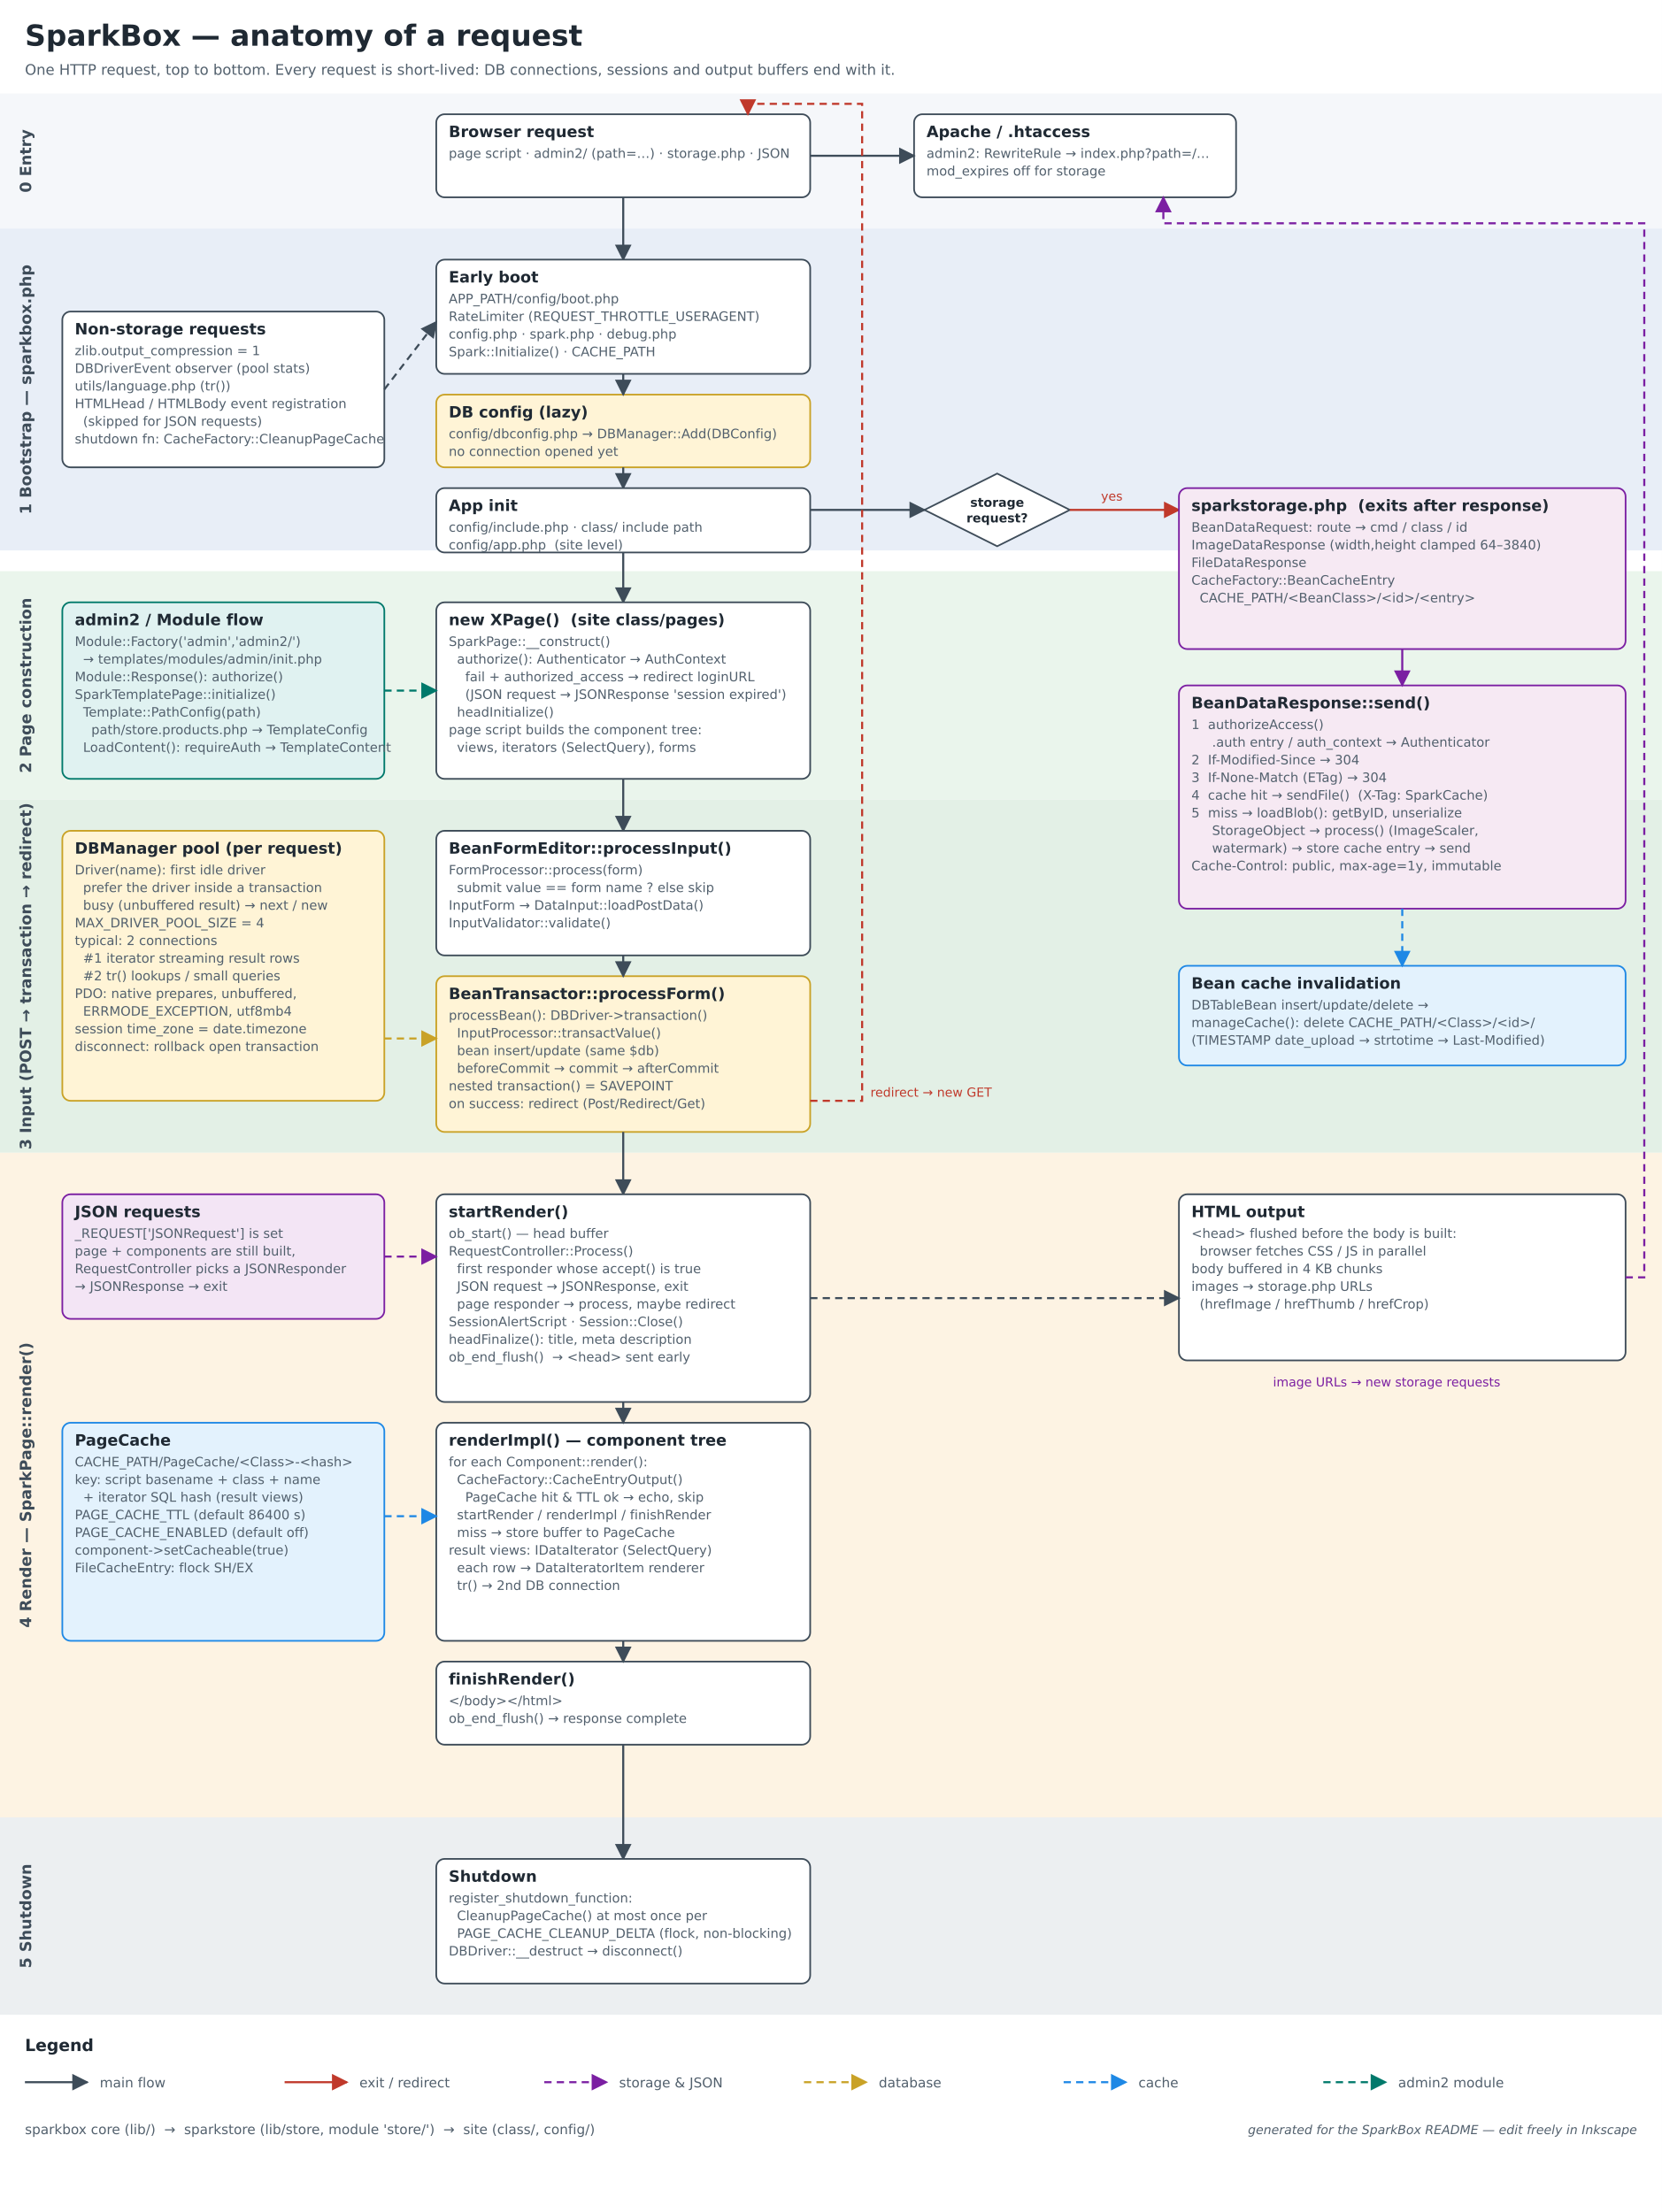
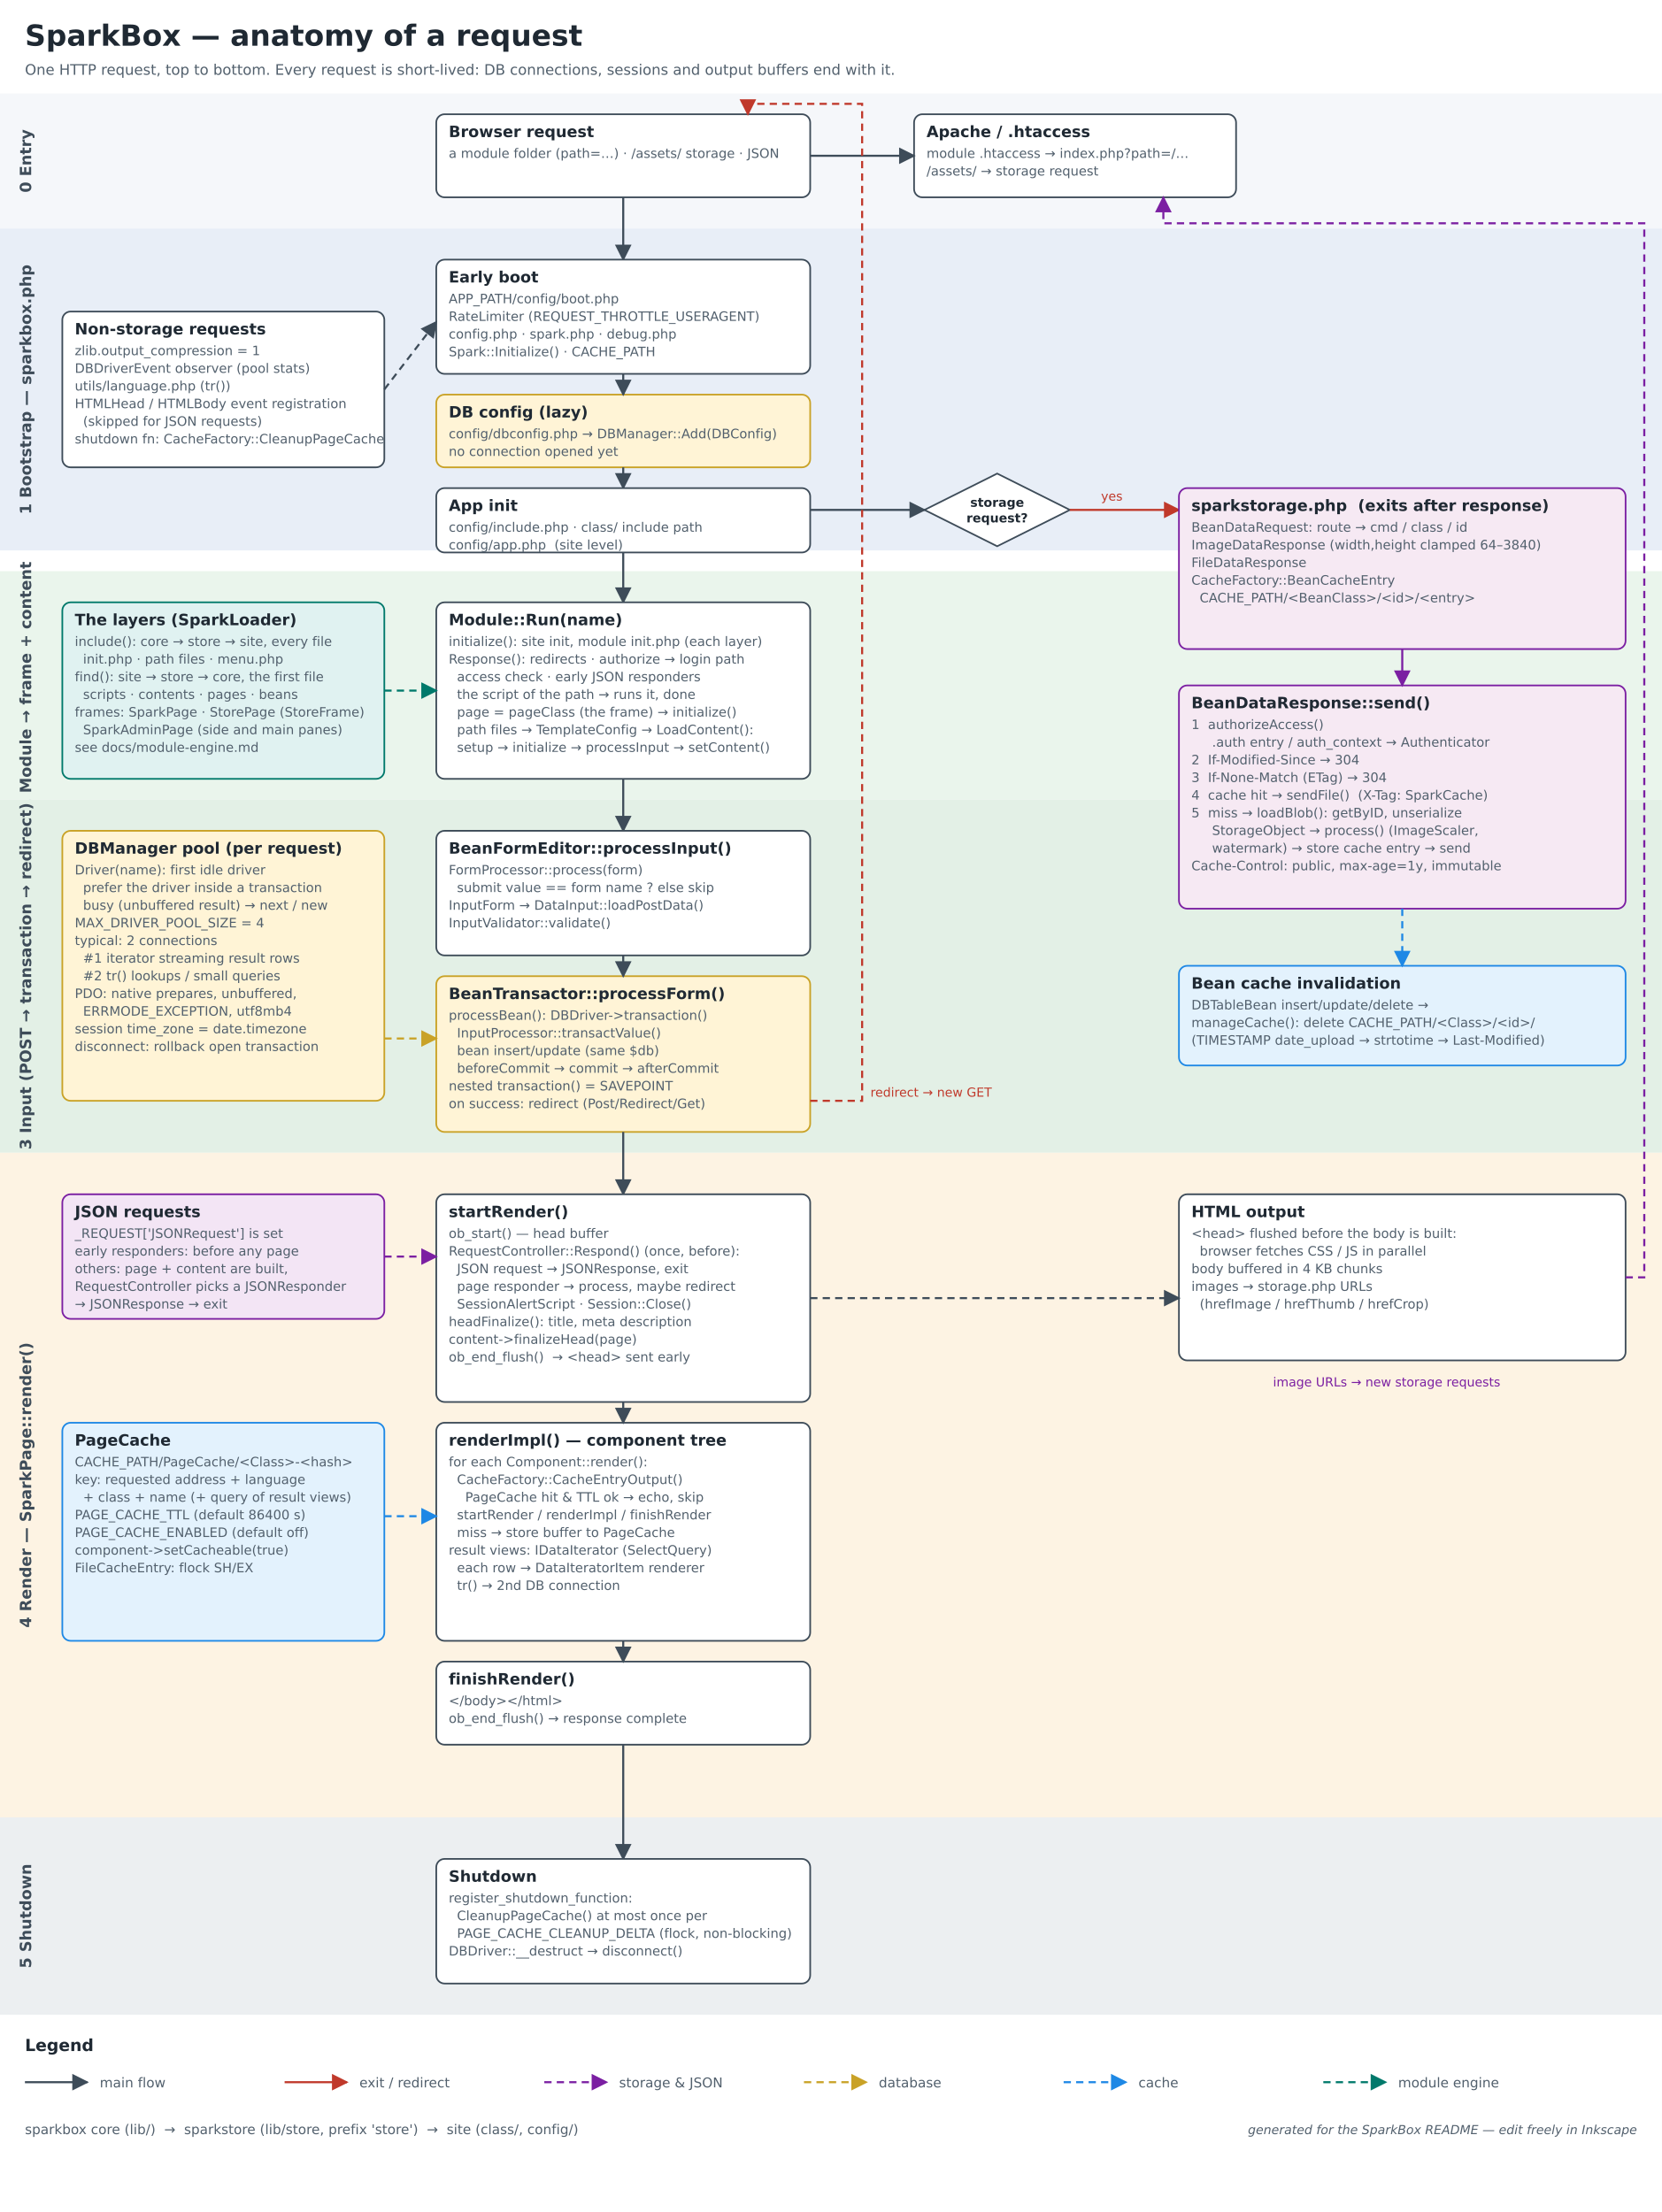
<svg xmlns="http://www.w3.org/2000/svg" width="1600" height="2130" viewBox="0 0 1600 2130">
  <defs>
    <marker id="ma" viewBox="0 0 10 10" refX="9" refY="5" markerWidth="8" markerHeight="8" orient="auto-start-reverse">
      <path d="M0,0 L10,5 L0,10 z" fill="#3e4c59" />
    </marker>
    <marker id="mr" viewBox="0 0 10 10" refX="9" refY="5" markerWidth="8" markerHeight="8" orient="auto-start-reverse">
      <path d="M0,0 L10,5 L0,10 z" fill="#c0392b" />
    </marker>
    <marker id="mp" viewBox="0 0 10 10" refX="9" refY="5" markerWidth="8" markerHeight="8" orient="auto-start-reverse">
      <path d="M0,0 L10,5 L0,10 z" fill="#7b1fa2" />
    </marker>
    <marker id="mb" viewBox="0 0 10 10" refX="9" refY="5" markerWidth="8" markerHeight="8" orient="auto-start-reverse">
      <path d="M0,0 L10,5 L0,10 z" fill="#1e88e5" />
    </marker>
    <marker id="my" viewBox="0 0 10 10" refX="9" refY="5" markerWidth="8" markerHeight="8" orient="auto-start-reverse">
      <path d="M0,0 L10,5 L0,10 z" fill="#c9a227" />
    </marker>
    <marker id="mg" viewBox="0 0 10 10" refX="9" refY="5" markerWidth="8" markerHeight="8" orient="auto-start-reverse">
      <path d="M0,0 L10,5 L0,10 z" fill="#00796b" />
    </marker>
  </defs>
  <rect width="1600" height="2130" fill="#ffffff" />
  <rect x="0" y="90" width="1600" height="130" fill="#f5f7fa" />
  <text transform="translate(30,155.0) rotate(-90)" style="font-family:'DejaVu Sans',Arial,sans-serif;font-size:15px;font-weight:bold;fill:#3e4c59" text-anchor="middle">0  Entry</text>
  <rect x="0" y="220" width="1600" height="310" fill="#e8eef7" />
  <text transform="translate(30,375.0) rotate(-90)" style="font-family:'DejaVu Sans',Arial,sans-serif;font-size:15px;font-weight:bold;fill:#3e4c59" text-anchor="middle">1  Bootstrap — sparkbox.php</text>
  <rect x="0" y="550" width="1600" height="220" fill="#eaf5ec" />
-   <text transform="translate(30,660.0) rotate(-90)" style="font-family:'DejaVu Sans',Arial,sans-serif;font-size:15px;font-weight:bold;fill:#3e4c59" text-anchor="middle">2  Page construction</text>
+   <text transform="translate(30,660.0) rotate(-90)" style="font-family:'DejaVu Sans',Arial,sans-serif;font-size:15px;font-weight:bold;fill:#3e4c59" text-anchor="middle">2  Module → frame + content</text>
  <rect x="0" y="770" width="1600" height="340" fill="#e3f0e6" />
  <text transform="translate(30,940.0) rotate(-90)" style="font-family:'DejaVu Sans',Arial,sans-serif;font-size:15px;font-weight:bold;fill:#3e4c59" text-anchor="middle">3  Input (POST → transaction → redirect)</text>
  <rect x="0" y="1110" width="1600" height="640" fill="#fdf3e3" />
  <text transform="translate(30,1430.0) rotate(-90)" style="font-family:'DejaVu Sans',Arial,sans-serif;font-size:15px;font-weight:bold;fill:#3e4c59" text-anchor="middle">4  Render — SparkPage::render()</text>
  <rect x="0" y="1750" width="1600" height="190" fill="#eceff1" />
  <text transform="translate(30,1845.0) rotate(-90)" style="font-family:'DejaVu Sans',Arial,sans-serif;font-size:15px;font-weight:bold;fill:#3e4c59" text-anchor="middle">5  Shutdown</text>
  <text x="24" y="44" xml:space="preserve" style="font-family:'DejaVu Sans',Arial,sans-serif;font-size:28px;font-weight:bold;fill:#1f2933" text-anchor="start">SparkBox — anatomy of a request</text>
  <text x="24" y="72" xml:space="preserve" style="font-family:'DejaVu Sans',Arial,sans-serif;font-size:14px;font-weight:normal;fill:#52606d" text-anchor="start">One HTTP request, top to bottom. Every request is short-lived: DB connections, sessions and output buffers end with it.</text>
  <rect x="420" y="110" width="360" height="80" rx="8" fill="#ffffff" stroke="#3e4c59" stroke-width="1.6" />
  <text x="432" y="132" xml:space="preserve" style="font-family:'DejaVu Sans',Arial,sans-serif;font-size:15px;font-weight:bold;fill:#1f2933" text-anchor="start">Browser request</text>
-   <text x="432" y="152" xml:space="preserve" style="font-family:'DejaVu Sans',Arial,sans-serif;font-size:12.5px;font-weight:normal;fill:#52606d" text-anchor="start">page script · admin2/ (path=…) · storage.php · JSON</text>
+   <text x="432" y="152" xml:space="preserve" style="font-family:'DejaVu Sans',Arial,sans-serif;font-size:12.5px;font-weight:normal;fill:#52606d" text-anchor="start">a module folder (path=…) · /assets/ storage · JSON</text>
  <rect x="880" y="110" width="310" height="80" rx="8" fill="#ffffff" stroke="#3e4c59" stroke-width="1.6" />
  <text x="892" y="132" xml:space="preserve" style="font-family:'DejaVu Sans',Arial,sans-serif;font-size:15px;font-weight:bold;fill:#1f2933" text-anchor="start">Apache / .htaccess</text>
-   <text x="892" y="152" xml:space="preserve" style="font-family:'DejaVu Sans',Arial,sans-serif;font-size:12.5px;font-weight:normal;fill:#52606d" text-anchor="start">admin2: RewriteRule → index.php?path=/…</text>
-   <text x="892" y="169" xml:space="preserve" style="font-family:'DejaVu Sans',Arial,sans-serif;font-size:12.5px;font-weight:normal;fill:#52606d" text-anchor="start">mod_expires off for storage</text>
+   <text x="892" y="152" xml:space="preserve" style="font-family:'DejaVu Sans',Arial,sans-serif;font-size:12.5px;font-weight:normal;fill:#52606d" text-anchor="start">module .htaccess → index.php?path=/…</text>
+   <text x="892" y="169" xml:space="preserve" style="font-family:'DejaVu Sans',Arial,sans-serif;font-size:12.5px;font-weight:normal;fill:#52606d" text-anchor="start">/assets/ → storage request</text>
  <line x1="780" y1="150" x2="880" y2="150" stroke="#3e4c59" stroke-width="2" marker-end="url(#ma)" />
  <line x1="600" y1="190" x2="600" y2="250" stroke="#3e4c59" stroke-width="2" marker-end="url(#ma)" />
  <rect x="420" y="250" width="360" height="110" rx="8" fill="#ffffff" stroke="#3e4c59" stroke-width="1.6" />
  <text x="432" y="272" xml:space="preserve" style="font-family:'DejaVu Sans',Arial,sans-serif;font-size:15px;font-weight:bold;fill:#1f2933" text-anchor="start">Early boot</text>
  <text x="432" y="292" xml:space="preserve" style="font-family:'DejaVu Sans',Arial,sans-serif;font-size:12.5px;font-weight:normal;fill:#52606d" text-anchor="start">APP_PATH/config/boot.php</text>
  <text x="432" y="309" xml:space="preserve" style="font-family:'DejaVu Sans',Arial,sans-serif;font-size:12.5px;font-weight:normal;fill:#52606d" text-anchor="start">RateLimiter (REQUEST_THROTTLE_USERAGENT)</text>
  <text x="432" y="326" xml:space="preserve" style="font-family:'DejaVu Sans',Arial,sans-serif;font-size:12.5px;font-weight:normal;fill:#52606d" text-anchor="start">config.php · spark.php · debug.php</text>
  <text x="432" y="343" xml:space="preserve" style="font-family:'DejaVu Sans',Arial,sans-serif;font-size:12.5px;font-weight:normal;fill:#52606d" text-anchor="start">Spark::Initialize() · CACHE_PATH</text>
  <rect x="420" y="380" width="360" height="70" rx="8" fill="#fff4d6" stroke="#c9a227" stroke-width="1.6" />
  <text x="432" y="402" xml:space="preserve" style="font-family:'DejaVu Sans',Arial,sans-serif;font-size:15px;font-weight:bold;fill:#1f2933" text-anchor="start">DB config (lazy)</text>
  <text x="432" y="422" xml:space="preserve" style="font-family:'DejaVu Sans',Arial,sans-serif;font-size:12.5px;font-weight:normal;fill:#52606d" text-anchor="start">config/dbconfig.php → DBManager::Add(DBConfig)</text>
  <text x="432" y="439" xml:space="preserve" style="font-family:'DejaVu Sans',Arial,sans-serif;font-size:12.5px;font-weight:normal;fill:#52606d" text-anchor="start">no connection opened yet</text>
  <line x1="600" y1="360" x2="600" y2="380" stroke="#3e4c59" stroke-width="2" marker-end="url(#ma)" />
  <line x1="600" y1="450" x2="600" y2="470" stroke="#3e4c59" stroke-width="2" marker-end="url(#ma)" />
  <rect x="420" y="470" width="360" height="62" rx="8" fill="#ffffff" stroke="#3e4c59" stroke-width="1.6" />
  <text x="432" y="492" xml:space="preserve" style="font-family:'DejaVu Sans',Arial,sans-serif;font-size:15px;font-weight:bold;fill:#1f2933" text-anchor="start">App init</text>
  <text x="432" y="512" xml:space="preserve" style="font-family:'DejaVu Sans',Arial,sans-serif;font-size:12.5px;font-weight:normal;fill:#52606d" text-anchor="start">config/include.php · class/ include path</text>
  <text x="432" y="529" xml:space="preserve" style="font-family:'DejaVu Sans',Arial,sans-serif;font-size:12.5px;font-weight:normal;fill:#52606d" text-anchor="start">config/app.php  (site level)</text>
  <polygon points="890,491 960,456 1030,491 960,526" fill="#ffffff" stroke="#3e4c59" stroke-width="1.6" />
  <text x="960" y="488" xml:space="preserve" style="font-family:'DejaVu Sans',Arial,sans-serif;font-size:12px;font-weight:bold;fill:#1f2933" text-anchor="middle">storage</text>
  <text x="960" y="503" xml:space="preserve" style="font-family:'DejaVu Sans',Arial,sans-serif;font-size:12px;font-weight:bold;fill:#1f2933" text-anchor="middle">request?</text>
  <line x1="780" y1="491" x2="890" y2="491" stroke="#3e4c59" stroke-width="2" marker-end="url(#ma)" />
  <line x1="1030" y1="491" x2="1135" y2="491" stroke="#c0392b" stroke-width="2" marker-end="url(#mr)" />
  <text x="1060" y="482" xml:space="preserve" style="font-family:'DejaVu Sans',Arial,sans-serif;font-size:12px;font-weight:normal;fill:#c0392b" text-anchor="start">yes</text>
  <rect x="450" y="252" width="0" height="0" rx="8" fill="#ffffff" stroke="#3e4c59" stroke-width="1.6" />
  <text x="462" y="274" xml:space="preserve" style="font-family:'DejaVu Sans',Arial,sans-serif;font-size:15px;font-weight:bold;fill:#1f2933" text-anchor="start" />
  <rect x="60" y="300" width="310" height="150" rx="8" fill="#ffffff" stroke="#3e4c59" stroke-width="1.6" />
  <text x="72" y="322" xml:space="preserve" style="font-family:'DejaVu Sans',Arial,sans-serif;font-size:15px;font-weight:bold;fill:#1f2933" text-anchor="start">Non-storage requests</text>
  <text x="72" y="342" xml:space="preserve" style="font-family:'DejaVu Sans',Arial,sans-serif;font-size:12.5px;font-weight:normal;fill:#52606d" text-anchor="start">zlib.output_compression = 1</text>
  <text x="72" y="359" xml:space="preserve" style="font-family:'DejaVu Sans',Arial,sans-serif;font-size:12.5px;font-weight:normal;fill:#52606d" text-anchor="start">DBDriverEvent observer (pool stats)</text>
  <text x="72" y="376" xml:space="preserve" style="font-family:'DejaVu Sans',Arial,sans-serif;font-size:12.5px;font-weight:normal;fill:#52606d" text-anchor="start">utils/language.php (tr())</text>
  <text x="72" y="393" xml:space="preserve" style="font-family:'DejaVu Sans',Arial,sans-serif;font-size:12.5px;font-weight:normal;fill:#52606d" text-anchor="start">HTMLHead / HTMLBody event registration</text>
  <text x="72" y="410" xml:space="preserve" style="font-family:'DejaVu Sans',Arial,sans-serif;font-size:12.5px;font-weight:normal;fill:#52606d" text-anchor="start">  (skipped for JSON requests)</text>
  <text x="72" y="427" xml:space="preserve" style="font-family:'DejaVu Sans',Arial,sans-serif;font-size:12.5px;font-weight:normal;fill:#52606d" text-anchor="start">shutdown fn: CacheFactory::CleanupPageCache</text>
  <line x1="370" y1="375" x2="420" y2="310" stroke="#3e4c59" stroke-width="2" stroke-dasharray="7 5" marker-end="url(#ma)" />
  <rect x="1135" y="470" width="430" height="155" rx="8" fill="#f6e9f3" stroke="#7b1fa2" stroke-width="1.6" />
  <text x="1147" y="492" xml:space="preserve" style="font-family:'DejaVu Sans',Arial,sans-serif;font-size:15px;font-weight:bold;fill:#1f2933" text-anchor="start">sparkstorage.php  (exits after response)</text>
  <text x="1147" y="512" xml:space="preserve" style="font-family:'DejaVu Sans',Arial,sans-serif;font-size:12.5px;font-weight:normal;fill:#52606d" text-anchor="start">BeanDataRequest: route → cmd / class / id</text>
  <text x="1147" y="529" xml:space="preserve" style="font-family:'DejaVu Sans',Arial,sans-serif;font-size:12.5px;font-weight:normal;fill:#52606d" text-anchor="start">ImageDataResponse (width,height clamped 64–3840)</text>
  <text x="1147" y="546" xml:space="preserve" style="font-family:'DejaVu Sans',Arial,sans-serif;font-size:12.5px;font-weight:normal;fill:#52606d" text-anchor="start">FileDataResponse</text>
  <text x="1147" y="563" xml:space="preserve" style="font-family:'DejaVu Sans',Arial,sans-serif;font-size:12.5px;font-weight:normal;fill:#52606d" text-anchor="start">CacheFactory::BeanCacheEntry</text>
  <text x="1147" y="580" xml:space="preserve" style="font-family:'DejaVu Sans',Arial,sans-serif;font-size:12.5px;font-weight:normal;fill:#52606d" text-anchor="start">  CACHE_PATH/&lt;BeanClass&gt;/&lt;id&gt;/&lt;entry&gt;</text>
  <rect x="1135" y="660" width="430" height="215" rx="8" fill="#f6e9f3" stroke="#7b1fa2" stroke-width="1.6" />
  <text x="1147" y="682" xml:space="preserve" style="font-family:'DejaVu Sans',Arial,sans-serif;font-size:15px;font-weight:bold;fill:#1f2933" text-anchor="start">BeanDataResponse::send()</text>
  <text x="1147" y="702" xml:space="preserve" style="font-family:'DejaVu Sans',Arial,sans-serif;font-size:12.5px;font-weight:normal;fill:#52606d" text-anchor="start">1  authorizeAccess()</text>
  <text x="1147" y="719" xml:space="preserve" style="font-family:'DejaVu Sans',Arial,sans-serif;font-size:12.5px;font-weight:normal;fill:#52606d" text-anchor="start">     .auth entry / auth_context → Authenticator</text>
  <text x="1147" y="736" xml:space="preserve" style="font-family:'DejaVu Sans',Arial,sans-serif;font-size:12.5px;font-weight:normal;fill:#52606d" text-anchor="start">2  If-Modified-Since → 304</text>
  <text x="1147" y="753" xml:space="preserve" style="font-family:'DejaVu Sans',Arial,sans-serif;font-size:12.5px;font-weight:normal;fill:#52606d" text-anchor="start">3  If-None-Match (ETag) → 304</text>
  <text x="1147" y="770" xml:space="preserve" style="font-family:'DejaVu Sans',Arial,sans-serif;font-size:12.5px;font-weight:normal;fill:#52606d" text-anchor="start">4  cache hit → sendFile()  (X-Tag: SparkCache)</text>
  <text x="1147" y="787" xml:space="preserve" style="font-family:'DejaVu Sans',Arial,sans-serif;font-size:12.5px;font-weight:normal;fill:#52606d" text-anchor="start">5  miss → loadBlob(): getByID, unserialize</text>
  <text x="1147" y="804" xml:space="preserve" style="font-family:'DejaVu Sans',Arial,sans-serif;font-size:12.5px;font-weight:normal;fill:#52606d" text-anchor="start">     StorageObject → process() (ImageScaler,</text>
  <text x="1147" y="821" xml:space="preserve" style="font-family:'DejaVu Sans',Arial,sans-serif;font-size:12.5px;font-weight:normal;fill:#52606d" text-anchor="start">     watermark) → store cache entry → send</text>
  <text x="1147" y="838" xml:space="preserve" style="font-family:'DejaVu Sans',Arial,sans-serif;font-size:12.5px;font-weight:normal;fill:#52606d" text-anchor="start">Cache-Control: public, max-age=1y, immutable</text>
  <line x1="1350" y1="625" x2="1350" y2="660" stroke="#7b1fa2" stroke-width="2" marker-end="url(#mp)" />
  <rect x="1135" y="930" width="430" height="96" rx="8" fill="#e3f2fd" stroke="#1e88e5" stroke-width="1.6" />
  <text x="1147" y="952" xml:space="preserve" style="font-family:'DejaVu Sans',Arial,sans-serif;font-size:15px;font-weight:bold;fill:#1f2933" text-anchor="start">Bean cache invalidation</text>
  <text x="1147" y="972" xml:space="preserve" style="font-family:'DejaVu Sans',Arial,sans-serif;font-size:12.5px;font-weight:normal;fill:#52606d" text-anchor="start">DBTableBean insert/update/delete →</text>
  <text x="1147" y="989" xml:space="preserve" style="font-family:'DejaVu Sans',Arial,sans-serif;font-size:12.5px;font-weight:normal;fill:#52606d" text-anchor="start">manageCache(): delete CACHE_PATH/&lt;Class&gt;/&lt;id&gt;/</text>
  <text x="1147" y="1006" xml:space="preserve" style="font-family:'DejaVu Sans',Arial,sans-serif;font-size:12.5px;font-weight:normal;fill:#52606d" text-anchor="start">(TIMESTAMP date_upload → strtotime → Last-Modified)</text>
  <line x1="1350" y1="875" x2="1350" y2="930" stroke="#1e88e5" stroke-width="2" stroke-dasharray="7 5" marker-end="url(#mb)" />
  <line x1="600" y1="532" x2="600" y2="580" stroke="#3e4c59" stroke-width="2" marker-end="url(#ma)" />
  <rect x="420" y="580" width="360" height="170" rx="8" fill="#ffffff" stroke="#3e4c59" stroke-width="1.6" />
-   <text x="432" y="602" xml:space="preserve" style="font-family:'DejaVu Sans',Arial,sans-serif;font-size:15px;font-weight:bold;fill:#1f2933" text-anchor="start">new XPage()  (site class/pages)</text>
-   <text x="432" y="622" xml:space="preserve" style="font-family:'DejaVu Sans',Arial,sans-serif;font-size:12.5px;font-weight:normal;fill:#52606d" text-anchor="start">SparkPage::__construct()</text>
-   <text x="432" y="639" xml:space="preserve" style="font-family:'DejaVu Sans',Arial,sans-serif;font-size:12.5px;font-weight:normal;fill:#52606d" text-anchor="start">  authorize(): Authenticator → AuthContext</text>
-   <text x="432" y="656" xml:space="preserve" style="font-family:'DejaVu Sans',Arial,sans-serif;font-size:12.5px;font-weight:normal;fill:#52606d" text-anchor="start">    fail + authorized_access → redirect loginURL</text>
-   <text x="432" y="673" xml:space="preserve" style="font-family:'DejaVu Sans',Arial,sans-serif;font-size:12.5px;font-weight:normal;fill:#52606d" text-anchor="start">    (JSON request → JSONResponse 'session expired')</text>
-   <text x="432" y="690" xml:space="preserve" style="font-family:'DejaVu Sans',Arial,sans-serif;font-size:12.5px;font-weight:normal;fill:#52606d" text-anchor="start">  headInitialize()</text>
-   <text x="432" y="707" xml:space="preserve" style="font-family:'DejaVu Sans',Arial,sans-serif;font-size:12.5px;font-weight:normal;fill:#52606d" text-anchor="start">page script builds the component tree:</text>
-   <text x="432" y="724" xml:space="preserve" style="font-family:'DejaVu Sans',Arial,sans-serif;font-size:12.5px;font-weight:normal;fill:#52606d" text-anchor="start">  views, iterators (SelectQuery), forms</text>
+   <text x="432" y="602" xml:space="preserve" style="font-family:'DejaVu Sans',Arial,sans-serif;font-size:15px;font-weight:bold;fill:#1f2933" text-anchor="start">Module::Run(name)</text>
+   <text x="432" y="622" xml:space="preserve" style="font-family:'DejaVu Sans',Arial,sans-serif;font-size:12.5px;font-weight:normal;fill:#52606d" text-anchor="start">initialize(): site init, module init.php (each layer)</text>
+   <text x="432" y="639" xml:space="preserve" style="font-family:'DejaVu Sans',Arial,sans-serif;font-size:12.5px;font-weight:normal;fill:#52606d" text-anchor="start">Response(): redirects · authorize → login path</text>
+   <text x="432" y="656" xml:space="preserve" style="font-family:'DejaVu Sans',Arial,sans-serif;font-size:12.5px;font-weight:normal;fill:#52606d" text-anchor="start">  access check · early JSON responders</text>
+   <text x="432" y="673" xml:space="preserve" style="font-family:'DejaVu Sans',Arial,sans-serif;font-size:12.5px;font-weight:normal;fill:#52606d" text-anchor="start">  the script of the path → runs it, done</text>
+   <text x="432" y="690" xml:space="preserve" style="font-family:'DejaVu Sans',Arial,sans-serif;font-size:12.5px;font-weight:normal;fill:#52606d" text-anchor="start">  page = pageClass (the frame) → initialize()</text>
+   <text x="432" y="707" xml:space="preserve" style="font-family:'DejaVu Sans',Arial,sans-serif;font-size:12.5px;font-weight:normal;fill:#52606d" text-anchor="start">  path files → TemplateConfig → LoadContent():</text>
+   <text x="432" y="724" xml:space="preserve" style="font-family:'DejaVu Sans',Arial,sans-serif;font-size:12.5px;font-weight:normal;fill:#52606d" text-anchor="start">  setup → initialize → processInput → setContent()</text>
  <rect x="60" y="580" width="310" height="170" rx="8" fill="#e0f2f1" stroke="#00796b" stroke-width="1.6" />
-   <text x="72" y="602" xml:space="preserve" style="font-family:'DejaVu Sans',Arial,sans-serif;font-size:15px;font-weight:bold;fill:#1f2933" text-anchor="start">admin2 / Module flow</text>
-   <text x="72" y="622" xml:space="preserve" style="font-family:'DejaVu Sans',Arial,sans-serif;font-size:12.5px;font-weight:normal;fill:#52606d" text-anchor="start">Module::Factory('admin','admin2/')</text>
-   <text x="72" y="639" xml:space="preserve" style="font-family:'DejaVu Sans',Arial,sans-serif;font-size:12.5px;font-weight:normal;fill:#52606d" text-anchor="start">  → templates/modules/admin/init.php</text>
-   <text x="72" y="656" xml:space="preserve" style="font-family:'DejaVu Sans',Arial,sans-serif;font-size:12.5px;font-weight:normal;fill:#52606d" text-anchor="start">Module::Response(): authorize()</text>
-   <text x="72" y="673" xml:space="preserve" style="font-family:'DejaVu Sans',Arial,sans-serif;font-size:12.5px;font-weight:normal;fill:#52606d" text-anchor="start">SparkTemplatePage::initialize()</text>
-   <text x="72" y="690" xml:space="preserve" style="font-family:'DejaVu Sans',Arial,sans-serif;font-size:12.5px;font-weight:normal;fill:#52606d" text-anchor="start">  Template::PathConfig(path)</text>
-   <text x="72" y="707" xml:space="preserve" style="font-family:'DejaVu Sans',Arial,sans-serif;font-size:12.5px;font-weight:normal;fill:#52606d" text-anchor="start">    path/store.products.php → TemplateConfig</text>
-   <text x="72" y="724" xml:space="preserve" style="font-family:'DejaVu Sans',Arial,sans-serif;font-size:12.5px;font-weight:normal;fill:#52606d" text-anchor="start">  LoadContent(): requireAuth → TemplateContent</text>
+   <text x="72" y="602" xml:space="preserve" style="font-family:'DejaVu Sans',Arial,sans-serif;font-size:15px;font-weight:bold;fill:#1f2933" text-anchor="start">The layers (SparkLoader)</text>
+   <text x="72" y="622" xml:space="preserve" style="font-family:'DejaVu Sans',Arial,sans-serif;font-size:12.5px;font-weight:normal;fill:#52606d" text-anchor="start">include(): core → store → site, every file</text>
+   <text x="72" y="639" xml:space="preserve" style="font-family:'DejaVu Sans',Arial,sans-serif;font-size:12.5px;font-weight:normal;fill:#52606d" text-anchor="start">  init.php · path files · menu.php</text>
+   <text x="72" y="656" xml:space="preserve" style="font-family:'DejaVu Sans',Arial,sans-serif;font-size:12.5px;font-weight:normal;fill:#52606d" text-anchor="start">find(): site → store → core, the first file</text>
+   <text x="72" y="673" xml:space="preserve" style="font-family:'DejaVu Sans',Arial,sans-serif;font-size:12.5px;font-weight:normal;fill:#52606d" text-anchor="start">  scripts · contents · pages · beans</text>
+   <text x="72" y="690" xml:space="preserve" style="font-family:'DejaVu Sans',Arial,sans-serif;font-size:12.5px;font-weight:normal;fill:#52606d" text-anchor="start">frames: SparkPage · StorePage (StoreFrame)</text>
+   <text x="72" y="707" xml:space="preserve" style="font-family:'DejaVu Sans',Arial,sans-serif;font-size:12.5px;font-weight:normal;fill:#52606d" text-anchor="start">  SparkAdminPage (side and main panes)</text>
+   <text x="72" y="724" xml:space="preserve" style="font-family:'DejaVu Sans',Arial,sans-serif;font-size:12.5px;font-weight:normal;fill:#52606d" text-anchor="start">see docs/module-engine.md</text>
  <line x1="370" y1="665" x2="420" y2="665" stroke="#00796b" stroke-width="2" stroke-dasharray="7 5" marker-end="url(#mg)" />
  <line x1="600" y1="750" x2="600" y2="800" stroke="#3e4c59" stroke-width="2" marker-end="url(#ma)" />
  <rect x="420" y="800" width="360" height="120" rx="8" fill="#ffffff" stroke="#3e4c59" stroke-width="1.6" />
  <text x="432" y="822" xml:space="preserve" style="font-family:'DejaVu Sans',Arial,sans-serif;font-size:15px;font-weight:bold;fill:#1f2933" text-anchor="start">BeanFormEditor::processInput()</text>
  <text x="432" y="842" xml:space="preserve" style="font-family:'DejaVu Sans',Arial,sans-serif;font-size:12.5px;font-weight:normal;fill:#52606d" text-anchor="start">FormProcessor::process(form)</text>
  <text x="432" y="859" xml:space="preserve" style="font-family:'DejaVu Sans',Arial,sans-serif;font-size:12.5px;font-weight:normal;fill:#52606d" text-anchor="start">  submit value == form name ? else skip</text>
  <text x="432" y="876" xml:space="preserve" style="font-family:'DejaVu Sans',Arial,sans-serif;font-size:12.5px;font-weight:normal;fill:#52606d" text-anchor="start">InputForm → DataInput::loadPostData()</text>
  <text x="432" y="893" xml:space="preserve" style="font-family:'DejaVu Sans',Arial,sans-serif;font-size:12.5px;font-weight:normal;fill:#52606d" text-anchor="start">InputValidator::validate()</text>
  <rect x="420" y="940" width="360" height="150" rx="8" fill="#fff4d6" stroke="#c9a227" stroke-width="1.6" />
  <text x="432" y="962" xml:space="preserve" style="font-family:'DejaVu Sans',Arial,sans-serif;font-size:15px;font-weight:bold;fill:#1f2933" text-anchor="start">BeanTransactor::processForm()</text>
  <text x="432" y="982" xml:space="preserve" style="font-family:'DejaVu Sans',Arial,sans-serif;font-size:12.5px;font-weight:normal;fill:#52606d" text-anchor="start">processBean(): DBDriver-&gt;transaction()</text>
  <text x="432" y="999" xml:space="preserve" style="font-family:'DejaVu Sans',Arial,sans-serif;font-size:12.5px;font-weight:normal;fill:#52606d" text-anchor="start">  InputProcessor::transactValue()</text>
  <text x="432" y="1016" xml:space="preserve" style="font-family:'DejaVu Sans',Arial,sans-serif;font-size:12.5px;font-weight:normal;fill:#52606d" text-anchor="start">  bean insert/update (same $db)</text>
  <text x="432" y="1033" xml:space="preserve" style="font-family:'DejaVu Sans',Arial,sans-serif;font-size:12.5px;font-weight:normal;fill:#52606d" text-anchor="start">  beforeCommit → commit → afterCommit</text>
  <text x="432" y="1050" xml:space="preserve" style="font-family:'DejaVu Sans',Arial,sans-serif;font-size:12.5px;font-weight:normal;fill:#52606d" text-anchor="start">nested transaction() = SAVEPOINT</text>
  <text x="432" y="1067" xml:space="preserve" style="font-family:'DejaVu Sans',Arial,sans-serif;font-size:12.5px;font-weight:normal;fill:#52606d" text-anchor="start">on success: redirect (Post/Redirect/Get)</text>
  <line x1="600" y1="920" x2="600" y2="940" stroke="#3e4c59" stroke-width="2" marker-end="url(#ma)" />
  <polyline points="780,1060 830,1060 830,100 720,100 720,110" fill="none" stroke="#c0392b" stroke-width="2" stroke-dasharray="7 5" marker-end="url(#mr)" />
  <text x="838" y="1056" xml:space="preserve" style="font-family:'DejaVu Sans',Arial,sans-serif;font-size:12px;font-weight:normal;fill:#c0392b" text-anchor="start">redirect → new GET</text>
  <rect x="60" y="800" width="310" height="260" rx="8" fill="#fff4d6" stroke="#c9a227" stroke-width="1.6" />
  <text x="72" y="822" xml:space="preserve" style="font-family:'DejaVu Sans',Arial,sans-serif;font-size:15px;font-weight:bold;fill:#1f2933" text-anchor="start">DBManager pool (per request)</text>
  <text x="72" y="842" xml:space="preserve" style="font-family:'DejaVu Sans',Arial,sans-serif;font-size:12.5px;font-weight:normal;fill:#52606d" text-anchor="start">Driver(name): first idle driver</text>
  <text x="72" y="859" xml:space="preserve" style="font-family:'DejaVu Sans',Arial,sans-serif;font-size:12.5px;font-weight:normal;fill:#52606d" text-anchor="start">  prefer the driver inside a transaction</text>
  <text x="72" y="876" xml:space="preserve" style="font-family:'DejaVu Sans',Arial,sans-serif;font-size:12.5px;font-weight:normal;fill:#52606d" text-anchor="start">  busy (unbuffered result) → next / new</text>
  <text x="72" y="893" xml:space="preserve" style="font-family:'DejaVu Sans',Arial,sans-serif;font-size:12.5px;font-weight:normal;fill:#52606d" text-anchor="start">MAX_DRIVER_POOL_SIZE = 4</text>
  <text x="72" y="910" xml:space="preserve" style="font-family:'DejaVu Sans',Arial,sans-serif;font-size:12.5px;font-weight:normal;fill:#52606d" text-anchor="start">typical: 2 connections</text>
  <text x="72" y="927" xml:space="preserve" style="font-family:'DejaVu Sans',Arial,sans-serif;font-size:12.5px;font-weight:normal;fill:#52606d" text-anchor="start">  #1 iterator streaming result rows</text>
  <text x="72" y="944" xml:space="preserve" style="font-family:'DejaVu Sans',Arial,sans-serif;font-size:12.5px;font-weight:normal;fill:#52606d" text-anchor="start">  #2 tr() lookups / small queries</text>
  <text x="72" y="961" xml:space="preserve" style="font-family:'DejaVu Sans',Arial,sans-serif;font-size:12.5px;font-weight:normal;fill:#52606d" text-anchor="start">PDO: native prepares, unbuffered,</text>
  <text x="72" y="978" xml:space="preserve" style="font-family:'DejaVu Sans',Arial,sans-serif;font-size:12.5px;font-weight:normal;fill:#52606d" text-anchor="start">  ERRMODE_EXCEPTION, utf8mb4</text>
  <text x="72" y="995" xml:space="preserve" style="font-family:'DejaVu Sans',Arial,sans-serif;font-size:12.5px;font-weight:normal;fill:#52606d" text-anchor="start">session time_zone = date.timezone</text>
  <text x="72" y="1012" xml:space="preserve" style="font-family:'DejaVu Sans',Arial,sans-serif;font-size:12.5px;font-weight:normal;fill:#52606d" text-anchor="start">disconnect: rollback open transaction</text>
  <line x1="370" y1="1000" x2="420" y2="1000" stroke="#c9a227" stroke-width="2" stroke-dasharray="7 5" marker-end="url(#my)" />
  <line x1="600" y1="1090" x2="600" y2="1150" stroke="#3e4c59" stroke-width="2" marker-end="url(#ma)" />
  <rect x="420" y="1150" width="360" height="200" rx="8" fill="#ffffff" stroke="#3e4c59" stroke-width="1.6" />
  <text x="432" y="1172" xml:space="preserve" style="font-family:'DejaVu Sans',Arial,sans-serif;font-size:15px;font-weight:bold;fill:#1f2933" text-anchor="start">startRender()</text>
  <text x="432" y="1192" xml:space="preserve" style="font-family:'DejaVu Sans',Arial,sans-serif;font-size:12.5px;font-weight:normal;fill:#52606d" text-anchor="start">ob_start() — head buffer</text>
-   <text x="432" y="1209" xml:space="preserve" style="font-family:'DejaVu Sans',Arial,sans-serif;font-size:12.5px;font-weight:normal;fill:#52606d" text-anchor="start">RequestController::Process()</text>
-   <text x="432" y="1226" xml:space="preserve" style="font-family:'DejaVu Sans',Arial,sans-serif;font-size:12.5px;font-weight:normal;fill:#52606d" text-anchor="start">  first responder whose accept() is true</text>
-   <text x="432" y="1243" xml:space="preserve" style="font-family:'DejaVu Sans',Arial,sans-serif;font-size:12.5px;font-weight:normal;fill:#52606d" text-anchor="start">  JSON request → JSONResponse, exit</text>
-   <text x="432" y="1260" xml:space="preserve" style="font-family:'DejaVu Sans',Arial,sans-serif;font-size:12.5px;font-weight:normal;fill:#52606d" text-anchor="start">  page responder → process, maybe redirect</text>
-   <text x="432" y="1277" xml:space="preserve" style="font-family:'DejaVu Sans',Arial,sans-serif;font-size:12.5px;font-weight:normal;fill:#52606d" text-anchor="start">SessionAlertScript · Session::Close()</text>
-   <text x="432" y="1294" xml:space="preserve" style="font-family:'DejaVu Sans',Arial,sans-serif;font-size:12.5px;font-weight:normal;fill:#52606d" text-anchor="start">headFinalize(): title, meta description</text>
+   <text x="432" y="1209" xml:space="preserve" style="font-family:'DejaVu Sans',Arial,sans-serif;font-size:12.5px;font-weight:normal;fill:#52606d" text-anchor="start">RequestController::Respond() (once, before):</text>
+   <text x="432" y="1226" xml:space="preserve" style="font-family:'DejaVu Sans',Arial,sans-serif;font-size:12.5px;font-weight:normal;fill:#52606d" text-anchor="start">  JSON request → JSONResponse, exit</text>
+   <text x="432" y="1243" xml:space="preserve" style="font-family:'DejaVu Sans',Arial,sans-serif;font-size:12.5px;font-weight:normal;fill:#52606d" text-anchor="start">  page responder → process, maybe redirect</text>
+   <text x="432" y="1260" xml:space="preserve" style="font-family:'DejaVu Sans',Arial,sans-serif;font-size:12.5px;font-weight:normal;fill:#52606d" text-anchor="start">  SessionAlertScript · Session::Close()</text>
+   <text x="432" y="1277" xml:space="preserve" style="font-family:'DejaVu Sans',Arial,sans-serif;font-size:12.5px;font-weight:normal;fill:#52606d" text-anchor="start">headFinalize(): title, meta description</text>
+   <text x="432" y="1294" xml:space="preserve" style="font-family:'DejaVu Sans',Arial,sans-serif;font-size:12.5px;font-weight:normal;fill:#52606d" text-anchor="start">content-&gt;finalizeHead(page)</text>
  <text x="432" y="1311" xml:space="preserve" style="font-family:'DejaVu Sans',Arial,sans-serif;font-size:12.5px;font-weight:normal;fill:#52606d" text-anchor="start">ob_end_flush()  → &lt;head&gt; sent early</text>
  <rect x="420" y="1370" width="360" height="210" rx="8" fill="#ffffff" stroke="#3e4c59" stroke-width="1.6" />
  <text x="432" y="1392" xml:space="preserve" style="font-family:'DejaVu Sans',Arial,sans-serif;font-size:15px;font-weight:bold;fill:#1f2933" text-anchor="start">renderImpl() — component tree</text>
  <text x="432" y="1412" xml:space="preserve" style="font-family:'DejaVu Sans',Arial,sans-serif;font-size:12.5px;font-weight:normal;fill:#52606d" text-anchor="start">for each Component::render():</text>
  <text x="432" y="1429" xml:space="preserve" style="font-family:'DejaVu Sans',Arial,sans-serif;font-size:12.5px;font-weight:normal;fill:#52606d" text-anchor="start">  CacheFactory::CacheEntryOutput()</text>
  <text x="432" y="1446" xml:space="preserve" style="font-family:'DejaVu Sans',Arial,sans-serif;font-size:12.5px;font-weight:normal;fill:#52606d" text-anchor="start">    PageCache hit &amp; TTL ok → echo, skip</text>
  <text x="432" y="1463" xml:space="preserve" style="font-family:'DejaVu Sans',Arial,sans-serif;font-size:12.5px;font-weight:normal;fill:#52606d" text-anchor="start">  startRender / renderImpl / finishRender</text>
  <text x="432" y="1480" xml:space="preserve" style="font-family:'DejaVu Sans',Arial,sans-serif;font-size:12.5px;font-weight:normal;fill:#52606d" text-anchor="start">  miss → store buffer to PageCache</text>
  <text x="432" y="1497" xml:space="preserve" style="font-family:'DejaVu Sans',Arial,sans-serif;font-size:12.5px;font-weight:normal;fill:#52606d" text-anchor="start">result views: IDataIterator (SelectQuery)</text>
  <text x="432" y="1514" xml:space="preserve" style="font-family:'DejaVu Sans',Arial,sans-serif;font-size:12.5px;font-weight:normal;fill:#52606d" text-anchor="start">  each row → DataIteratorItem renderer</text>
  <text x="432" y="1531" xml:space="preserve" style="font-family:'DejaVu Sans',Arial,sans-serif;font-size:12.5px;font-weight:normal;fill:#52606d" text-anchor="start">  tr() → 2nd DB connection</text>
  <line x1="600" y1="1350" x2="600" y2="1370" stroke="#3e4c59" stroke-width="2" marker-end="url(#ma)" />
  <rect x="420" y="1600" width="360" height="80" rx="8" fill="#ffffff" stroke="#3e4c59" stroke-width="1.6" />
  <text x="432" y="1622" xml:space="preserve" style="font-family:'DejaVu Sans',Arial,sans-serif;font-size:15px;font-weight:bold;fill:#1f2933" text-anchor="start">finishRender()</text>
  <text x="432" y="1642" xml:space="preserve" style="font-family:'DejaVu Sans',Arial,sans-serif;font-size:12.5px;font-weight:normal;fill:#52606d" text-anchor="start">&lt;/body&gt;&lt;/html&gt;</text>
  <text x="432" y="1659" xml:space="preserve" style="font-family:'DejaVu Sans',Arial,sans-serif;font-size:12.5px;font-weight:normal;fill:#52606d" text-anchor="start">ob_end_flush() → response complete</text>
  <line x1="600" y1="1580" x2="600" y2="1600" stroke="#3e4c59" stroke-width="2" marker-end="url(#ma)" />
  <rect x="60" y="1150" width="310" height="120" rx="8" fill="#f3e5f5" stroke="#7b1fa2" stroke-width="1.6" />
  <text x="72" y="1172" xml:space="preserve" style="font-family:'DejaVu Sans',Arial,sans-serif;font-size:15px;font-weight:bold;fill:#1f2933" text-anchor="start">JSON requests</text>
  <text x="72" y="1192" xml:space="preserve" style="font-family:'DejaVu Sans',Arial,sans-serif;font-size:12.5px;font-weight:normal;fill:#52606d" text-anchor="start">_REQUEST['JSONRequest'] is set</text>
-   <text x="72" y="1209" xml:space="preserve" style="font-family:'DejaVu Sans',Arial,sans-serif;font-size:12.5px;font-weight:normal;fill:#52606d" text-anchor="start">page + components are still built,</text>
-   <text x="72" y="1226" xml:space="preserve" style="font-family:'DejaVu Sans',Arial,sans-serif;font-size:12.5px;font-weight:normal;fill:#52606d" text-anchor="start">RequestController picks a JSONResponder</text>
-   <text x="72" y="1243" xml:space="preserve" style="font-family:'DejaVu Sans',Arial,sans-serif;font-size:12.5px;font-weight:normal;fill:#52606d" text-anchor="start">→ JSONResponse → exit</text>
+   <text x="72" y="1209" xml:space="preserve" style="font-family:'DejaVu Sans',Arial,sans-serif;font-size:12.5px;font-weight:normal;fill:#52606d" text-anchor="start">early responders: before any page</text>
+   <text x="72" y="1226" xml:space="preserve" style="font-family:'DejaVu Sans',Arial,sans-serif;font-size:12.5px;font-weight:normal;fill:#52606d" text-anchor="start">others: page + content are built,</text>
+   <text x="72" y="1243" xml:space="preserve" style="font-family:'DejaVu Sans',Arial,sans-serif;font-size:12.5px;font-weight:normal;fill:#52606d" text-anchor="start">RequestController picks a JSONResponder</text>
+   <text x="72" y="1260" xml:space="preserve" style="font-family:'DejaVu Sans',Arial,sans-serif;font-size:12.5px;font-weight:normal;fill:#52606d" text-anchor="start">→ JSONResponse → exit</text>
  <line x1="370" y1="1210" x2="420" y2="1210" stroke="#7b1fa2" stroke-width="2" stroke-dasharray="7 5" marker-end="url(#mp)" />
  <rect x="60" y="1370" width="310" height="210" rx="8" fill="#e3f2fd" stroke="#1e88e5" stroke-width="1.6" />
  <text x="72" y="1392" xml:space="preserve" style="font-family:'DejaVu Sans',Arial,sans-serif;font-size:15px;font-weight:bold;fill:#1f2933" text-anchor="start">PageCache</text>
  <text x="72" y="1412" xml:space="preserve" style="font-family:'DejaVu Sans',Arial,sans-serif;font-size:12.5px;font-weight:normal;fill:#52606d" text-anchor="start">CACHE_PATH/PageCache/&lt;Class&gt;-&lt;hash&gt;</text>
-   <text x="72" y="1429" xml:space="preserve" style="font-family:'DejaVu Sans',Arial,sans-serif;font-size:12.5px;font-weight:normal;fill:#52606d" text-anchor="start">key: script basename + class + name</text>
-   <text x="72" y="1446" xml:space="preserve" style="font-family:'DejaVu Sans',Arial,sans-serif;font-size:12.5px;font-weight:normal;fill:#52606d" text-anchor="start">  + iterator SQL hash (result views)</text>
+   <text x="72" y="1429" xml:space="preserve" style="font-family:'DejaVu Sans',Arial,sans-serif;font-size:12.5px;font-weight:normal;fill:#52606d" text-anchor="start">key: requested address + language</text>
+   <text x="72" y="1446" xml:space="preserve" style="font-family:'DejaVu Sans',Arial,sans-serif;font-size:12.5px;font-weight:normal;fill:#52606d" text-anchor="start">  + class + name (+ query of result views)</text>
  <text x="72" y="1463" xml:space="preserve" style="font-family:'DejaVu Sans',Arial,sans-serif;font-size:12.5px;font-weight:normal;fill:#52606d" text-anchor="start">PAGE_CACHE_TTL (default 86400 s)</text>
  <text x="72" y="1480" xml:space="preserve" style="font-family:'DejaVu Sans',Arial,sans-serif;font-size:12.5px;font-weight:normal;fill:#52606d" text-anchor="start">PAGE_CACHE_ENABLED (default off)</text>
  <text x="72" y="1497" xml:space="preserve" style="font-family:'DejaVu Sans',Arial,sans-serif;font-size:12.5px;font-weight:normal;fill:#52606d" text-anchor="start">component-&gt;setCacheable(true)</text>
  <text x="72" y="1514" xml:space="preserve" style="font-family:'DejaVu Sans',Arial,sans-serif;font-size:12.5px;font-weight:normal;fill:#52606d" text-anchor="start">FileCacheEntry: flock SH/EX</text>
  <line x1="370" y1="1460" x2="420" y2="1460" stroke="#1e88e5" stroke-width="2" stroke-dasharray="7 5" marker-end="url(#mb)" />
  <rect x="1135" y="1150" width="430" height="160" rx="8" fill="#ffffff" stroke="#3e4c59" stroke-width="1.6" />
  <text x="1147" y="1172" xml:space="preserve" style="font-family:'DejaVu Sans',Arial,sans-serif;font-size:15px;font-weight:bold;fill:#1f2933" text-anchor="start">HTML output</text>
  <text x="1147" y="1192" xml:space="preserve" style="font-family:'DejaVu Sans',Arial,sans-serif;font-size:12.5px;font-weight:normal;fill:#52606d" text-anchor="start">&lt;head&gt; flushed before the body is built:</text>
  <text x="1147" y="1209" xml:space="preserve" style="font-family:'DejaVu Sans',Arial,sans-serif;font-size:12.5px;font-weight:normal;fill:#52606d" text-anchor="start">  browser fetches CSS / JS in parallel</text>
  <text x="1147" y="1226" xml:space="preserve" style="font-family:'DejaVu Sans',Arial,sans-serif;font-size:12.5px;font-weight:normal;fill:#52606d" text-anchor="start">body buffered in 4 KB chunks</text>
  <text x="1147" y="1243" xml:space="preserve" style="font-family:'DejaVu Sans',Arial,sans-serif;font-size:12.5px;font-weight:normal;fill:#52606d" text-anchor="start">images → storage.php URLs</text>
  <text x="1147" y="1260" xml:space="preserve" style="font-family:'DejaVu Sans',Arial,sans-serif;font-size:12.5px;font-weight:normal;fill:#52606d" text-anchor="start">  (hrefImage / hrefThumb / hrefCrop)</text>
  <line x1="780" y1="1250" x2="1135" y2="1250" stroke="#3e4c59" stroke-width="2" stroke-dasharray="7 5" marker-end="url(#ma)" />
  <polyline points="1565,1230 1583,1230 1583,215 1120,215 1120,190" fill="none" stroke="#7b1fa2" stroke-width="2" stroke-dasharray="7 5" marker-end="url(#mp)" />
  <text x="1335" y="1335" xml:space="preserve" style="font-family:'DejaVu Sans',Arial,sans-serif;font-size:12px;font-weight:normal;fill:#7b1fa2" text-anchor="middle">image URLs → new storage requests</text>
  <line x1="600" y1="1680" x2="600" y2="1790" stroke="#3e4c59" stroke-width="2" marker-end="url(#ma)" />
  <rect x="420" y="1790" width="360" height="120" rx="8" fill="#ffffff" stroke="#3e4c59" stroke-width="1.6" />
  <text x="432" y="1812" xml:space="preserve" style="font-family:'DejaVu Sans',Arial,sans-serif;font-size:15px;font-weight:bold;fill:#1f2933" text-anchor="start">Shutdown</text>
  <text x="432" y="1832" xml:space="preserve" style="font-family:'DejaVu Sans',Arial,sans-serif;font-size:12.5px;font-weight:normal;fill:#52606d" text-anchor="start">register_shutdown_function:</text>
  <text x="432" y="1849" xml:space="preserve" style="font-family:'DejaVu Sans',Arial,sans-serif;font-size:12.5px;font-weight:normal;fill:#52606d" text-anchor="start">  CleanupPageCache() at most once per</text>
  <text x="432" y="1866" xml:space="preserve" style="font-family:'DejaVu Sans',Arial,sans-serif;font-size:12.5px;font-weight:normal;fill:#52606d" text-anchor="start">  PAGE_CACHE_CLEANUP_DELTA (flock, non-blocking)</text>
  <text x="432" y="1883" xml:space="preserve" style="font-family:'DejaVu Sans',Arial,sans-serif;font-size:12.5px;font-weight:normal;fill:#52606d" text-anchor="start">DBDriver::__destruct → disconnect()</text>
  <text x="24" y="1975" xml:space="preserve" style="font-family:'DejaVu Sans',Arial,sans-serif;font-size:16px;font-weight:bold;fill:#1f2933" text-anchor="start">Legend</text>
  <line x1="24" y1="2005" x2="84" y2="2005" stroke="#3e4c59" stroke-width="2" marker-end="url(#ma)" />
  <text x="96" y="2010" xml:space="preserve" style="font-family:'DejaVu Sans',Arial,sans-serif;font-size:13px;font-weight:normal;fill:#52606d" text-anchor="start">main flow</text>
  <line x1="274" y1="2005" x2="334" y2="2005" stroke="#c0392b" stroke-width="2" marker-end="url(#mr)" />
  <text x="346" y="2010" xml:space="preserve" style="font-family:'DejaVu Sans',Arial,sans-serif;font-size:13px;font-weight:normal;fill:#52606d" text-anchor="start">exit / redirect</text>
  <line x1="524" y1="2005" x2="584" y2="2005" stroke="#7b1fa2" stroke-width="2" stroke-dasharray="7 5" marker-end="url(#mp)" />
  <text x="596" y="2010" xml:space="preserve" style="font-family:'DejaVu Sans',Arial,sans-serif;font-size:13px;font-weight:normal;fill:#52606d" text-anchor="start">storage &amp; JSON</text>
  <line x1="774" y1="2005" x2="834" y2="2005" stroke="#c9a227" stroke-width="2" stroke-dasharray="7 5" marker-end="url(#my)" />
  <text x="846" y="2010" xml:space="preserve" style="font-family:'DejaVu Sans',Arial,sans-serif;font-size:13px;font-weight:normal;fill:#52606d" text-anchor="start">database</text>
  <line x1="1024" y1="2005" x2="1084" y2="2005" stroke="#1e88e5" stroke-width="2" stroke-dasharray="7 5" marker-end="url(#mb)" />
  <text x="1096" y="2010" xml:space="preserve" style="font-family:'DejaVu Sans',Arial,sans-serif;font-size:13px;font-weight:normal;fill:#52606d" text-anchor="start">cache</text>
  <line x1="1274" y1="2005" x2="1334" y2="2005" stroke="#00796b" stroke-width="2" stroke-dasharray="7 5" marker-end="url(#mg)" />
-   <text x="1346" y="2010" xml:space="preserve" style="font-family:'DejaVu Sans',Arial,sans-serif;font-size:13px;font-weight:normal;fill:#52606d" text-anchor="start">admin2 module</text>
-   <text x="24" y="2055" xml:space="preserve" style="font-family:'DejaVu Sans',Arial,sans-serif;font-size:13px;font-weight:normal;fill:#52606d" text-anchor="start">sparkbox core (lib/)  →  sparkstore (lib/store, module 'store/')  →  site (class/, config/)</text>
+   <text x="1346" y="2010" xml:space="preserve" style="font-family:'DejaVu Sans',Arial,sans-serif;font-size:13px;font-weight:normal;fill:#52606d" text-anchor="start">module engine</text>
+   <text x="24" y="2055" xml:space="preserve" style="font-family:'DejaVu Sans',Arial,sans-serif;font-size:13px;font-weight:normal;fill:#52606d" text-anchor="start">sparkbox core (lib/)  →  sparkstore (lib/store, prefix 'store')  →  site (class/, config/)</text>
  <text x="1576" y="2055" xml:space="preserve" style="font-family:'DejaVu Sans',Arial,sans-serif;font-size:12px;font-weight:normal;fill:#52606d;font-style:italic" text-anchor="end">generated for the SparkBox README — edit freely in Inkscape</text>
</svg>
